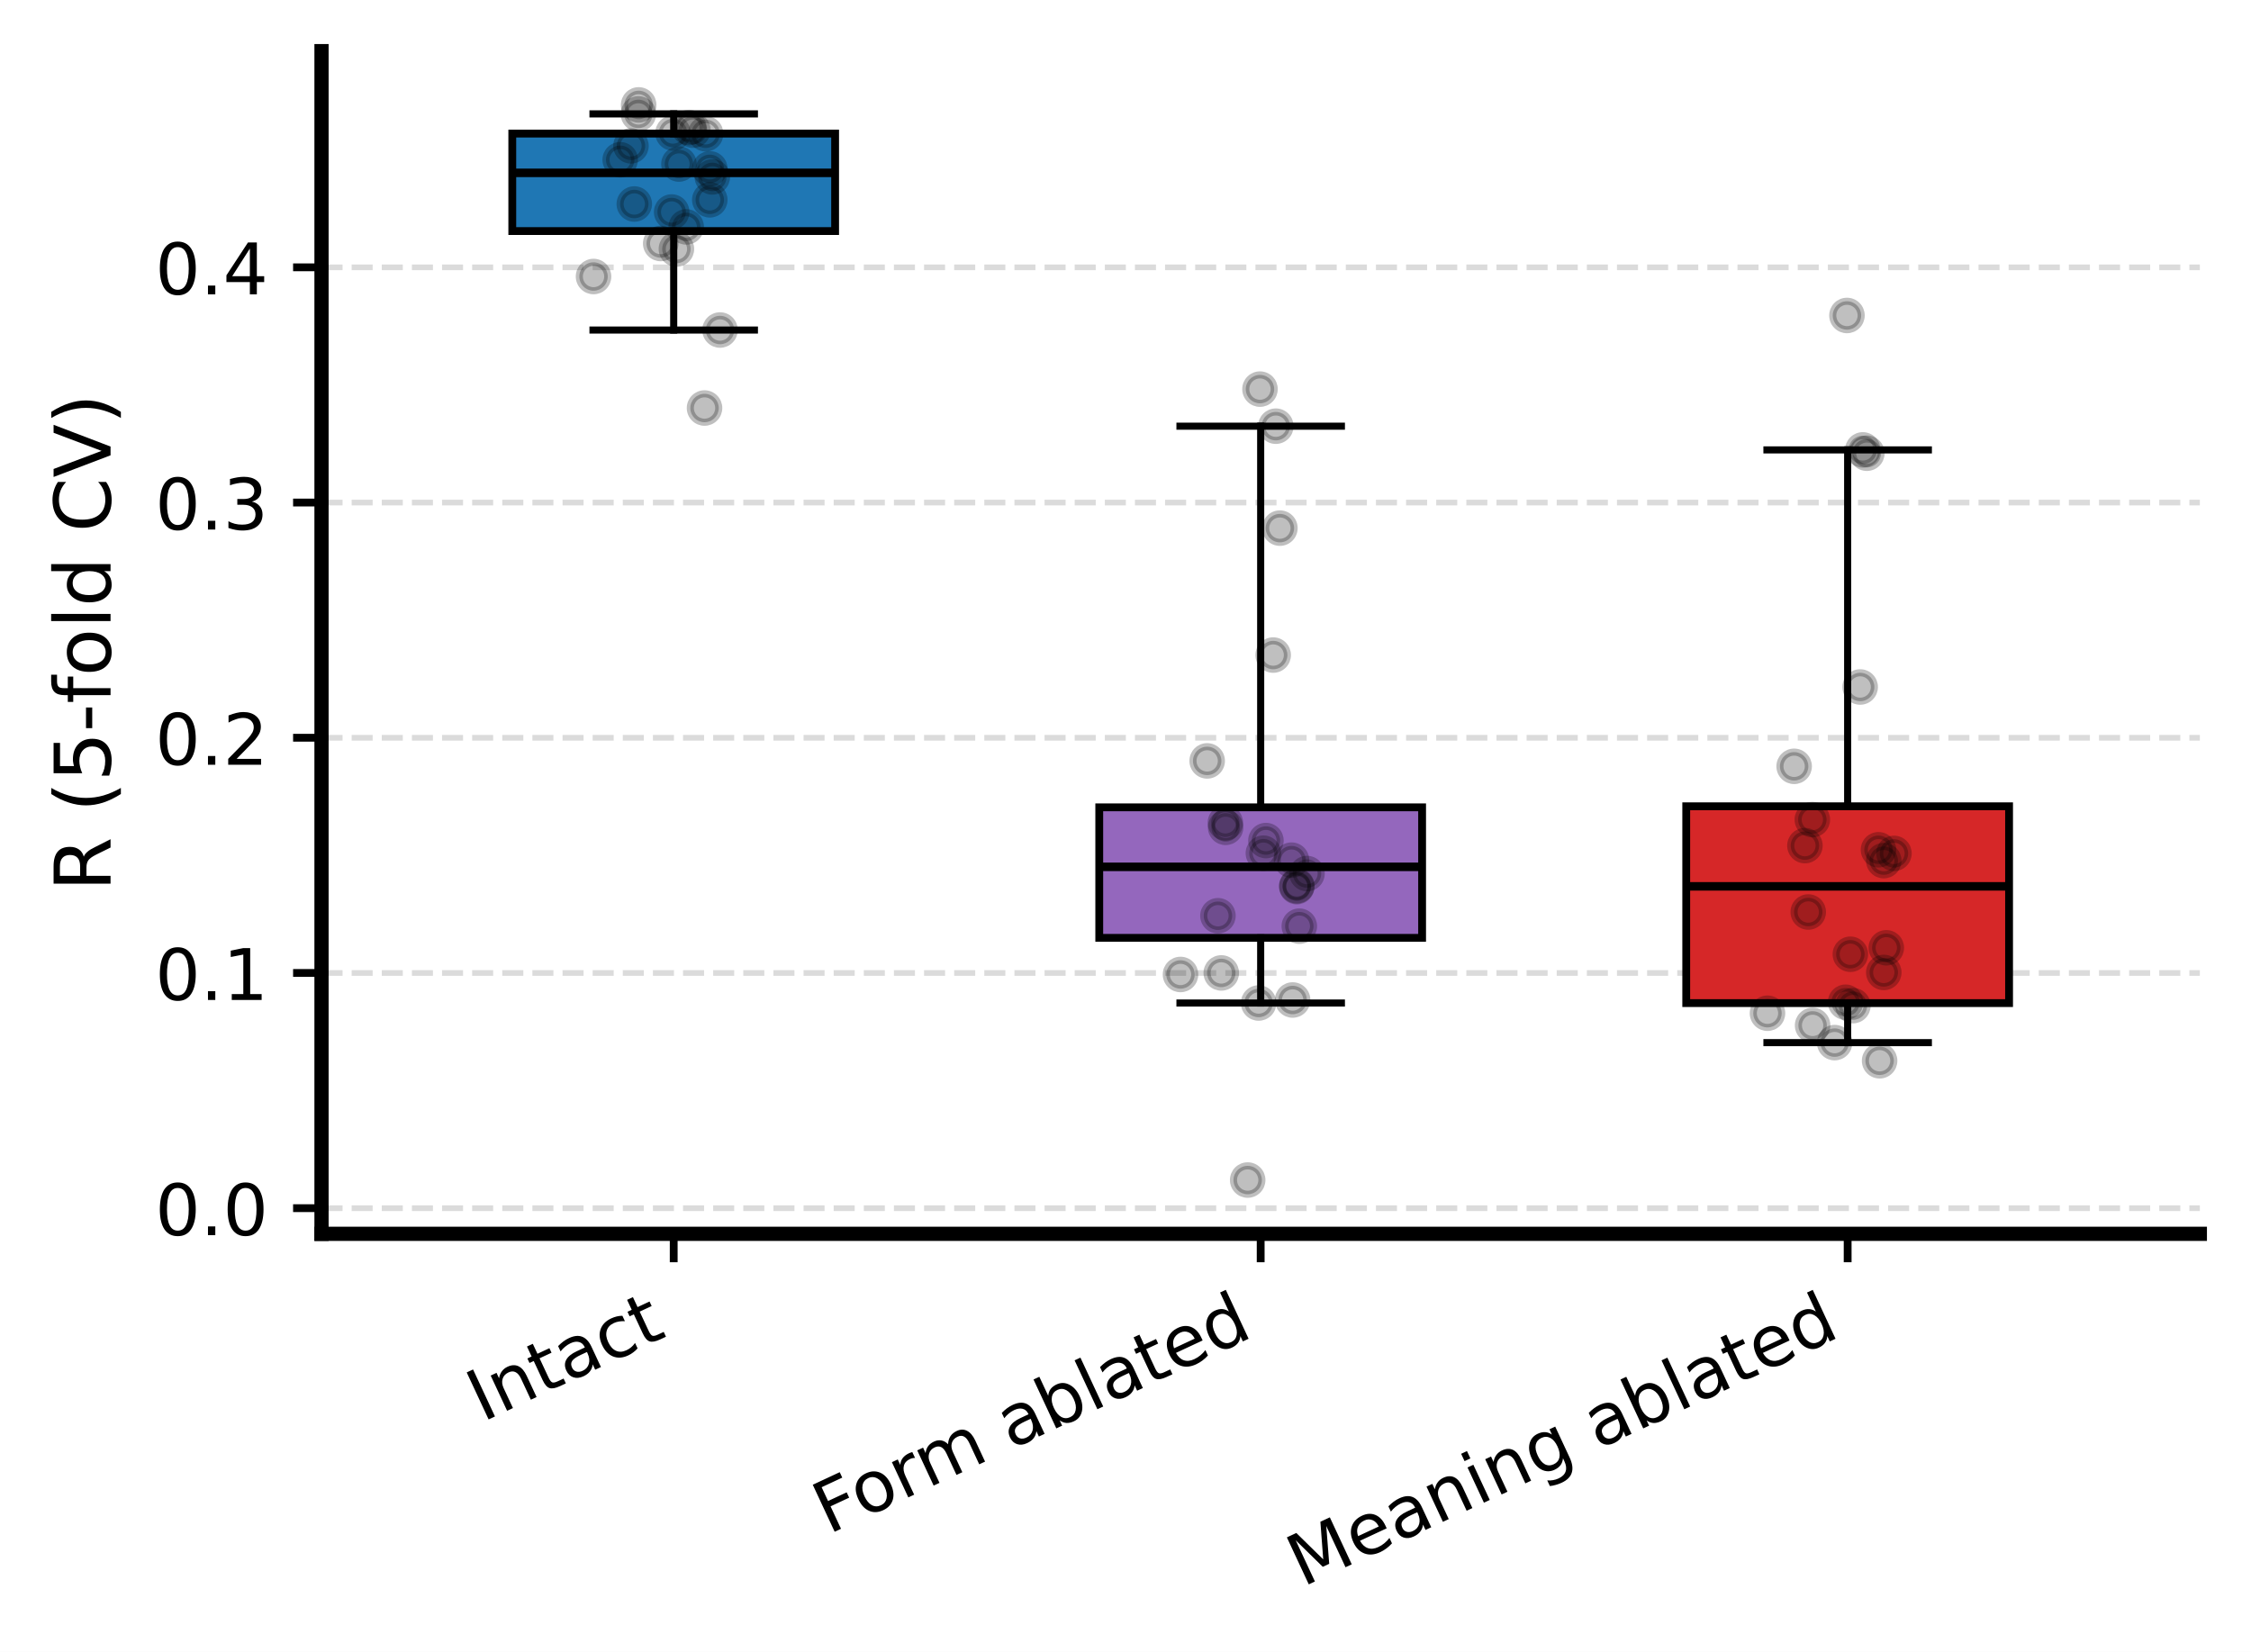
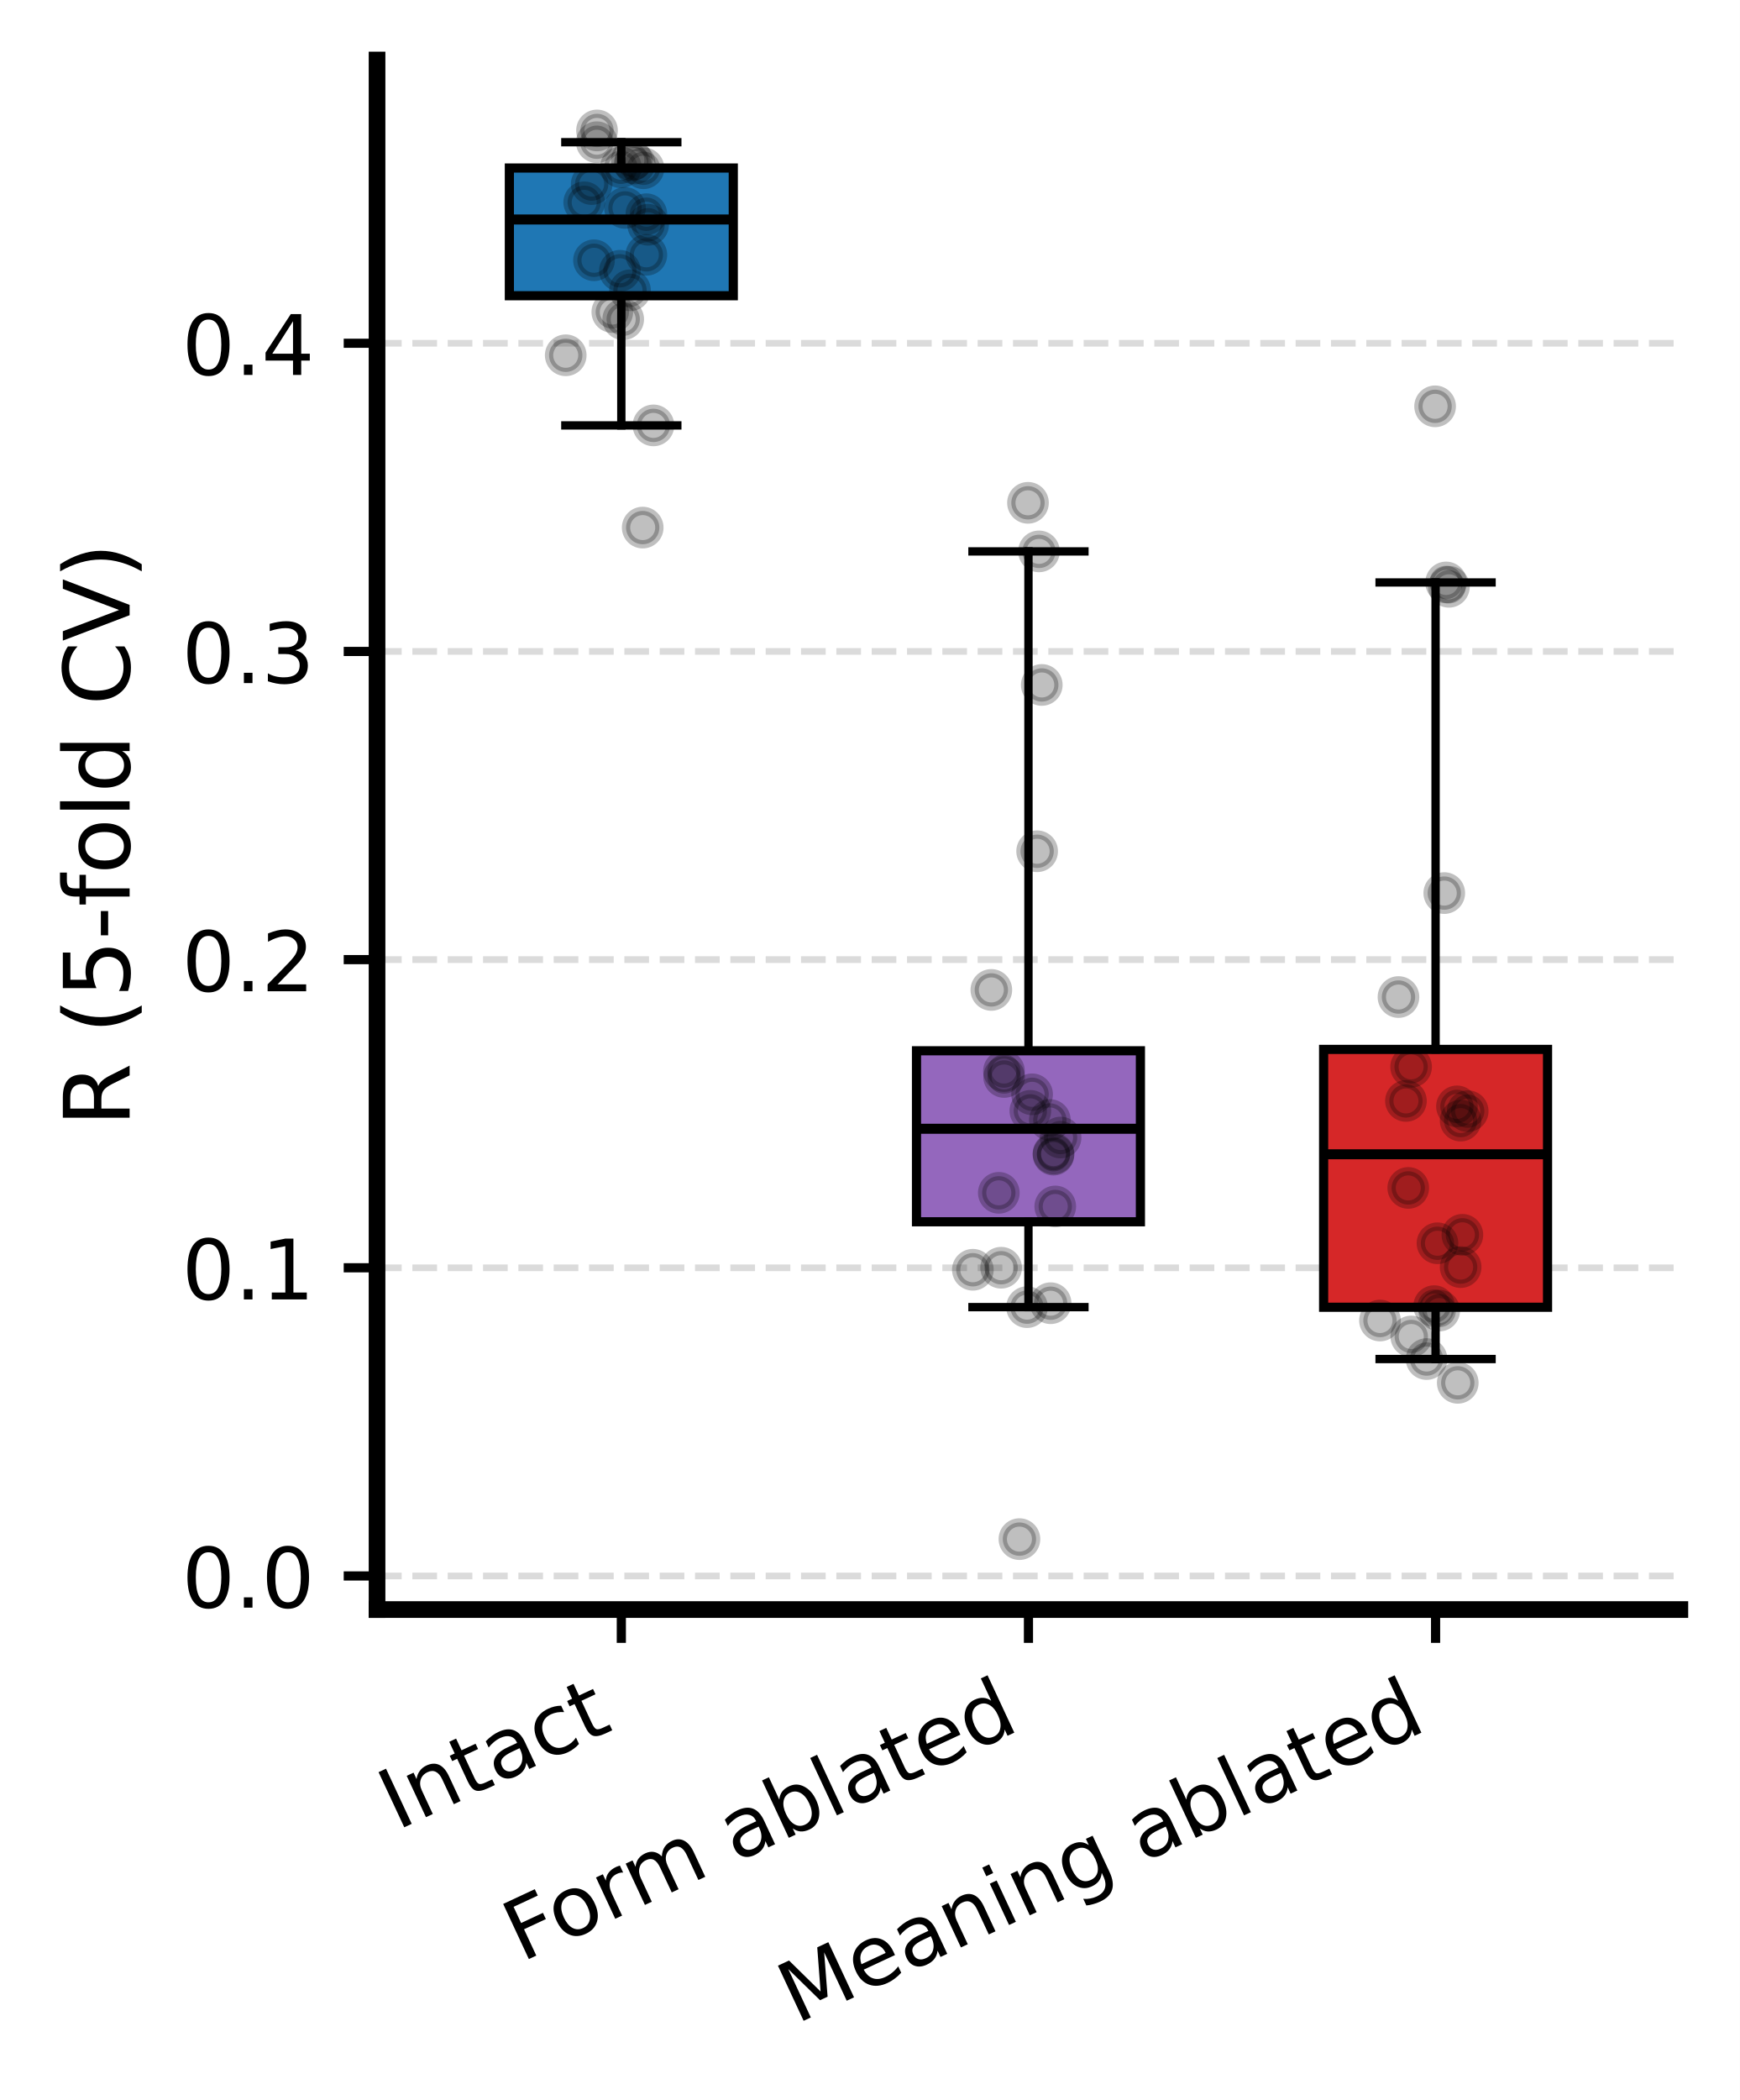
- <svg xmlns="http://www.w3.org/2000/svg" xmlns:xlink="http://www.w3.org/1999/xlink" width="316.799pt" height="232.51pt" viewBox="0 0 316.799 232.51" version="1.1">
+ <svg xmlns="http://www.w3.org/2000/svg" xmlns:xlink="http://www.w3.org/1999/xlink" width="208.799pt" height="251.95pt" viewBox="0 0 208.799 251.95" version="1.1">
  <defs>
    <style type="text/css">*{stroke-linejoin: round; stroke-linecap: butt}</style>
  </defs>
  <g id="figure_1">
    <g id="patch_1">
-       <path d="M 0 232.51  L 316.799 232.51  L 316.799 0  L 0 0  z " style="fill: #ffffff" />
+       <path d="M 0 251.95  L 208.799 251.95  L 208.799 0  L 0 0  z " style="fill: #ffffff" />
    </g>
    <g id="axes_1">
      <g id="patch_2">
-         <path d="M 45.249 173.668  L 309.599 173.668  L 309.599 7.2  L 45.249 7.2  z " style="fill: #ffffff" />
+         <path d="M 45.249 193.108  L 201.599 193.108  L 201.599 7.2  L 45.249 7.2  z " style="fill: #ffffff" />
      </g>
      <g id="matplotlib.axis_1">
        <g id="xtick_1">
          <g id="line2d_1">
            <defs>
-               <path id="m1a2255ac73" d="M 0 0  L 0 4  " style="stroke: #000000; stroke-width: 1.1" />
+               <path id="m54597ef4ac" d="M 0 0  L 0 4  " style="stroke: #000000; stroke-width: 1.1" />
            </defs>
            <g>
-               <use xlink:href="#m1a2255ac73" x="94.815" y="173.668" style="stroke: #000000; stroke-width: 1.1" />
+               <use xlink:href="#m54597ef4ac" x="74.565" y="193.108" style="stroke: #000000; stroke-width: 1.1" />
            </g>
          </g>
          <g id="text_1">
-             <text style="font-size: 10px; font-family: 'DejaVu Sans'" transform="translate(67.87518 200.2068) rotate(-25)">Intact</text>
+             <text style="font-size: 10px; font-family: 'DejaVu Sans'" transform="translate(47.62518 219.6468) rotate(-25)">Intact</text>
          </g>
        </g>
        <g id="xtick_2">
          <g id="line2d_2">
            <g>
-               <use xlink:href="#m1a2255ac73" x="177.424" y="173.668" style="stroke: #000000; stroke-width: 1.1" />
+               <use xlink:href="#m54597ef4ac" x="123.424" y="193.108" style="stroke: #000000; stroke-width: 1.1" />
            </g>
          </g>
          <g id="text_2">
-             <text style="font-size: 10px; font-family: 'DejaVu Sans'" transform="translate(116.5773 216.018) rotate(-25)">Form ablated</text>
+             <text style="font-size: 10px; font-family: 'DejaVu Sans'" transform="translate(62.57731 235.458) rotate(-25)">Form ablated</text>
          </g>
        </g>
        <g id="xtick_3">
          <g id="line2d_3">
            <g>
-               <use xlink:href="#m1a2255ac73" x="260.033" y="173.668" style="stroke: #000000; stroke-width: 1.1" />
+               <use xlink:href="#m54597ef4ac" x="172.283" y="193.108" style="stroke: #000000; stroke-width: 1.1" />
            </g>
          </g>
          <g id="text_3">
-             <text style="font-size: 10px; font-family: 'DejaVu Sans'" transform="translate(183.3022 223.4251) rotate(-25)">Meaning ablated</text>
+             <text style="font-size: 10px; font-family: 'DejaVu Sans'" transform="translate(95.55223 242.8651) rotate(-25)">Meaning ablated</text>
          </g>
        </g>
      </g>
      <g id="matplotlib.axis_2">
        <g id="ytick_1">
          <g id="line2d_4">
-             <path d="M 45.249 170.06  L 309.599 170.06  " clip-path="url(#p464b629ca5)" style="fill: none; stroke-dasharray: 2.96,1.28; stroke-dashoffset: 0; stroke: #b0b0b0; stroke-opacity: 0.45; stroke-width: 0.8" />
+             <path d="M 45.249 189.079  L 201.599 189.079  " clip-path="url(#pd3a6dc0177)" style="fill: none; stroke-dasharray: 2.96,1.28; stroke-dashoffset: 0; stroke: #b0b0b0; stroke-opacity: 0.45; stroke-width: 0.8" />
          </g>
          <g id="line2d_5">
            <defs>
-               <path id="m5b3777f756" d="M 0 0  L -4 0  " style="stroke: #000000; stroke-width: 1.1" />
+               <path id="mdc650d0b3e" d="M 0 0  L -4 0  " style="stroke: #000000; stroke-width: 1.1" />
            </defs>
            <g>
-               <use xlink:href="#m5b3777f756" x="45.249" y="170.06" style="stroke: #000000; stroke-width: 1.1" />
+               <use xlink:href="#mdc650d0b3e" x="45.249" y="189.079" style="stroke: #000000; stroke-width: 1.1" />
            </g>
          </g>
          <g id="text_4">
-             <text style="font-size: 10px; font-family: 'DejaVu Sans'; text-anchor: end" x="37.749" y="173.859" transform="rotate(-0 37.74906 173.8593)">0.0</text>
+             <text style="font-size: 10px; font-family: 'DejaVu Sans'; text-anchor: end" x="37.749" y="192.878" transform="rotate(-0 37.74906 192.8779)">0.0</text>
          </g>
        </g>
        <g id="ytick_2">
          <g id="line2d_6">
-             <path d="M 45.249 136.952  L 309.599 136.952  " clip-path="url(#p464b629ca5)" style="fill: none; stroke-dasharray: 2.96,1.28; stroke-dashoffset: 0; stroke: #b0b0b0; stroke-opacity: 0.45; stroke-width: 0.8" />
+             <path d="M 45.249 152.105  L 201.599 152.105  " clip-path="url(#pd3a6dc0177)" style="fill: none; stroke-dasharray: 2.96,1.28; stroke-dashoffset: 0; stroke: #b0b0b0; stroke-opacity: 0.45; stroke-width: 0.8" />
          </g>
          <g id="line2d_7">
            <g>
-               <use xlink:href="#m5b3777f756" x="45.249" y="136.952" style="stroke: #000000; stroke-width: 1.1" />
+               <use xlink:href="#mdc650d0b3e" x="45.249" y="152.105" style="stroke: #000000; stroke-width: 1.1" />
            </g>
          </g>
          <g id="text_5">
-             <text style="font-size: 10px; font-family: 'DejaVu Sans'; text-anchor: end" x="37.749" y="140.751" transform="rotate(-0 37.74906 140.7515)">0.1</text>
+             <text style="font-size: 10px; font-family: 'DejaVu Sans'; text-anchor: end" x="37.749" y="155.904" transform="rotate(-0 37.74906 155.9039)">0.1</text>
          </g>
        </g>
        <g id="ytick_3">
          <g id="line2d_8">
-             <path d="M 45.249 103.845  L 309.599 103.845  " clip-path="url(#p464b629ca5)" style="fill: none; stroke-dasharray: 2.96,1.28; stroke-dashoffset: 0; stroke: #b0b0b0; stroke-opacity: 0.45; stroke-width: 0.8" />
+             <path d="M 45.249 115.131  L 201.599 115.131  " clip-path="url(#pd3a6dc0177)" style="fill: none; stroke-dasharray: 2.96,1.28; stroke-dashoffset: 0; stroke: #b0b0b0; stroke-opacity: 0.45; stroke-width: 0.8" />
          </g>
          <g id="line2d_9">
            <g>
-               <use xlink:href="#m5b3777f756" x="45.249" y="103.845" style="stroke: #000000; stroke-width: 1.1" />
+               <use xlink:href="#mdc650d0b3e" x="45.249" y="115.131" style="stroke: #000000; stroke-width: 1.1" />
            </g>
          </g>
          <g id="text_6">
-             <text style="font-size: 10px; font-family: 'DejaVu Sans'; text-anchor: end" x="37.749" y="107.644" transform="rotate(-0 37.74906 107.6437)">0.2</text>
+             <text style="font-size: 10px; font-family: 'DejaVu Sans'; text-anchor: end" x="37.749" y="118.93" transform="rotate(-0 37.74906 118.9298)">0.2</text>
          </g>
        </g>
        <g id="ytick_4">
          <g id="line2d_10">
-             <path d="M 45.249 70.737  L 309.599 70.737  " clip-path="url(#p464b629ca5)" style="fill: none; stroke-dasharray: 2.96,1.28; stroke-dashoffset: 0; stroke: #b0b0b0; stroke-opacity: 0.45; stroke-width: 0.8" />
+             <path d="M 45.249 78.157  L 201.599 78.157  " clip-path="url(#pd3a6dc0177)" style="fill: none; stroke-dasharray: 2.96,1.28; stroke-dashoffset: 0; stroke: #b0b0b0; stroke-opacity: 0.45; stroke-width: 0.8" />
          </g>
          <g id="line2d_11">
            <g>
-               <use xlink:href="#m5b3777f756" x="45.249" y="70.737" style="stroke: #000000; stroke-width: 1.1" />
+               <use xlink:href="#mdc650d0b3e" x="45.249" y="78.157" style="stroke: #000000; stroke-width: 1.1" />
            </g>
          </g>
          <g id="text_7">
-             <text style="font-size: 10px; font-family: 'DejaVu Sans'; text-anchor: end" x="37.749" y="74.536" transform="rotate(-0 37.74906 74.53596)">0.3</text>
+             <text style="font-size: 10px; font-family: 'DejaVu Sans'; text-anchor: end" x="37.749" y="81.956" transform="rotate(-0 37.74906 81.95573)">0.3</text>
          </g>
        </g>
        <g id="ytick_5">
          <g id="line2d_12">
-             <path d="M 45.249 37.629  L 309.599 37.629  " clip-path="url(#p464b629ca5)" style="fill: none; stroke-dasharray: 2.96,1.28; stroke-dashoffset: 0; stroke: #b0b0b0; stroke-opacity: 0.45; stroke-width: 0.8" />
+             <path d="M 45.249 41.182  L 201.599 41.182  " clip-path="url(#pd3a6dc0177)" style="fill: none; stroke-dasharray: 2.96,1.28; stroke-dashoffset: 0; stroke: #b0b0b0; stroke-opacity: 0.45; stroke-width: 0.8" />
          </g>
          <g id="line2d_13">
            <g>
-               <use xlink:href="#m5b3777f756" x="45.249" y="37.629" style="stroke: #000000; stroke-width: 1.1" />
+               <use xlink:href="#mdc650d0b3e" x="45.249" y="41.182" style="stroke: #000000; stroke-width: 1.1" />
            </g>
          </g>
          <g id="text_8">
-             <text style="font-size: 10px; font-family: 'DejaVu Sans'; text-anchor: end" x="37.749" y="41.428" transform="rotate(-0 37.74906 41.42819)">0.4</text>
+             <text style="font-size: 10px; font-family: 'DejaVu Sans'; text-anchor: end" x="37.749" y="44.982" transform="rotate(-0 37.74906 44.98166)">0.4</text>
          </g>
        </g>
        <g id="text_9">
-           <text style="font-size: 11px; font-family: 'DejaVu Sans'; text-anchor: middle" x="15.558" y="90.434" transform="rotate(-90 15.55828 90.43402)">R (5-fold CV)</text>
+           <text style="font-size: 11px; font-family: 'DejaVu Sans'; text-anchor: middle" x="15.558" y="100.154" transform="rotate(-90 15.55828 100.154)">R (5-fold CV)</text>
        </g>
      </g>
      <g id="patch_3">
-         <path d="M 72.097 32.524  L 117.532 32.524  L 117.532 18.803  L 72.097 18.803  L 72.097 32.524  z " clip-path="url(#p464b629ca5)" style="fill: #1f77b4; stroke: #000000; stroke-width: 1.1; stroke-linejoin: miter" />
+         <path d="M 61.128 35.481  L 88.001 35.481  L 88.001 20.158  L 61.128 20.158  L 61.128 35.481  z " clip-path="url(#pd3a6dc0177)" style="fill: #1f77b4; stroke: #000000; stroke-width: 1.1; stroke-linejoin: miter" />
      </g>
      <g id="line2d_14">
-         <path d="M 94.815 32.524  L 94.815 46.453  " clip-path="url(#p464b629ca5)" style="fill: none; stroke: #000000; stroke-linecap: square" />
+         <path d="M 74.565 35.481  L 74.565 51.037  " clip-path="url(#pd3a6dc0177)" style="fill: none; stroke: #000000; stroke-linecap: square" />
      </g>
      <g id="line2d_15">
-         <path d="M 94.815 18.803  L 94.815 16.031  " clip-path="url(#p464b629ca5)" style="fill: none; stroke: #000000; stroke-linecap: square" />
+         <path d="M 74.565 20.158  L 74.565 17.063  " clip-path="url(#pd3a6dc0177)" style="fill: none; stroke: #000000; stroke-linecap: square" />
      </g>
      <g id="line2d_16">
-         <path d="M 83.456 46.453  L 106.173 46.453  " clip-path="url(#p464b629ca5)" style="fill: none; stroke: #000000; stroke-linecap: square" />
+         <path d="M 67.847 51.037  L 81.283 51.037  " clip-path="url(#pd3a6dc0177)" style="fill: none; stroke: #000000; stroke-linecap: square" />
      </g>
      <g id="line2d_17">
-         <path d="M 83.456 16.031  L 106.173 16.031  " clip-path="url(#p464b629ca5)" style="fill: none; stroke: #000000; stroke-linecap: square" />
+         <path d="M 67.847 17.063  L 81.283 17.063  " clip-path="url(#pd3a6dc0177)" style="fill: none; stroke: #000000; stroke-linecap: square" />
      </g>
      <g id="patch_4">
-         <path d="M 154.706 132.01  L 200.142 132.01  L 200.142 113.638  L 154.706 113.638  L 154.706 132.01  z " clip-path="url(#p464b629ca5)" style="fill: #9467bd; stroke: #000000; stroke-width: 1.1; stroke-linejoin: miter" />
+         <path d="M 109.988 146.585  L 136.86 146.585  L 136.86 126.067  L 109.988 126.067  L 109.988 146.585  z " clip-path="url(#pd3a6dc0177)" style="fill: #9467bd; stroke: #000000; stroke-width: 1.1; stroke-linejoin: miter" />
      </g>
      <g id="line2d_18">
-         <path d="M 177.424 132.01  L 177.424 141.18  " clip-path="url(#p464b629ca5)" style="fill: none; stroke: #000000; stroke-linecap: square" />
+         <path d="M 123.424 146.585  L 123.424 156.826  " clip-path="url(#pd3a6dc0177)" style="fill: none; stroke: #000000; stroke-linecap: square" />
      </g>
      <g id="line2d_19">
-         <path d="M 177.424 113.638  L 177.424 59.988  " clip-path="url(#p464b629ca5)" style="fill: none; stroke: #000000; stroke-linecap: square" />
+         <path d="M 123.424 126.067  L 123.424 66.153  " clip-path="url(#pd3a6dc0177)" style="fill: none; stroke: #000000; stroke-linecap: square" />
      </g>
      <g id="line2d_20">
-         <path d="M 166.065 141.18  L 188.783 141.18  " clip-path="url(#p464b629ca5)" style="fill: none; stroke: #000000; stroke-linecap: square" />
+         <path d="M 116.706 156.826  L 130.142 156.826  " clip-path="url(#pd3a6dc0177)" style="fill: none; stroke: #000000; stroke-linecap: square" />
      </g>
      <g id="line2d_21">
-         <path d="M 166.065 59.988  L 188.783 59.988  " clip-path="url(#p464b629ca5)" style="fill: none; stroke: #000000; stroke-linecap: square" />
+         <path d="M 116.706 66.153  L 130.142 66.153  " clip-path="url(#pd3a6dc0177)" style="fill: none; stroke: #000000; stroke-linecap: square" />
      </g>
      <g id="patch_5">
-         <path d="M 237.316 141.192  L 282.751 141.192  L 282.751 113.49  L 237.316 113.49  L 237.316 141.192  z " clip-path="url(#p464b629ca5)" style="fill: #d62728; stroke: #000000; stroke-width: 1.1; stroke-linejoin: miter" />
+         <path d="M 158.847 156.839  L 185.72 156.839  L 185.72 125.902  L 158.847 125.902  L 158.847 156.839  z " clip-path="url(#pd3a6dc0177)" style="fill: #d62728; stroke: #000000; stroke-width: 1.1; stroke-linejoin: miter" />
      </g>
      <g id="line2d_22">
-         <path d="M 260.033 141.192  L 260.033 146.757  " clip-path="url(#p464b629ca5)" style="fill: none; stroke: #000000; stroke-linecap: square" />
+         <path d="M 172.283 156.839  L 172.283 163.054  " clip-path="url(#pd3a6dc0177)" style="fill: none; stroke: #000000; stroke-linecap: square" />
      </g>
      <g id="line2d_23">
-         <path d="M 260.033 113.49  L 260.033 63.327  " clip-path="url(#p464b629ca5)" style="fill: none; stroke: #000000; stroke-linecap: square" />
+         <path d="M 172.283 125.902  L 172.283 69.881  " clip-path="url(#pd3a6dc0177)" style="fill: none; stroke: #000000; stroke-linecap: square" />
      </g>
      <g id="line2d_24">
-         <path d="M 248.675 146.757  L 271.392 146.757  " clip-path="url(#p464b629ca5)" style="fill: none; stroke: #000000; stroke-linecap: square" />
+         <path d="M 165.565 163.054  L 179.002 163.054  " clip-path="url(#pd3a6dc0177)" style="fill: none; stroke: #000000; stroke-linecap: square" />
      </g>
      <g id="line2d_25">
-         <path d="M 248.675 63.327  L 271.392 63.327  " clip-path="url(#p464b629ca5)" style="fill: none; stroke: #000000; stroke-linecap: square" />
+         <path d="M 165.565 69.881  L 179.002 69.881  " clip-path="url(#pd3a6dc0177)" style="fill: none; stroke: #000000; stroke-linecap: square" />
      </g>
      <g id="line2d_26">
-         <path d="M 72.097 24.333  L 117.532 24.333  " clip-path="url(#p464b629ca5)" style="fill: none; stroke: #000000; stroke-width: 1.2" />
+         <path d="M 61.128 26.334  L 88.001 26.334  " clip-path="url(#pd3a6dc0177)" style="fill: none; stroke: #000000; stroke-width: 1.2" />
      </g>
      <g id="line2d_27">
-         <path d="M 154.706 122.016  L 200.142 122.016  " clip-path="url(#p464b629ca5)" style="fill: none; stroke: #000000; stroke-width: 1.2" />
+         <path d="M 109.988 135.424  L 136.86 135.424  " clip-path="url(#pd3a6dc0177)" style="fill: none; stroke: #000000; stroke-width: 1.2" />
      </g>
      <g id="line2d_28">
-         <path d="M 237.316 124.756  L 282.751 124.756  " clip-path="url(#p464b629ca5)" style="fill: none; stroke: #000000; stroke-width: 1.2" />
+         <path d="M 158.847 138.484  L 185.72 138.484  " clip-path="url(#pd3a6dc0177)" style="fill: none; stroke: #000000; stroke-width: 1.2" />
      </g>
      <g id="patch_6">
-         <path d="M 45.249 173.668  L 45.249 7.2  " style="fill: none; stroke: #000000; stroke-width: 2; stroke-linejoin: miter; stroke-linecap: square" />
+         <path d="M 45.249 193.108  L 45.249 7.2  " style="fill: none; stroke: #000000; stroke-width: 2; stroke-linejoin: miter; stroke-linecap: square" />
      </g>
      <g id="patch_7">
-         <path d="M 45.249 173.668  L 309.599 173.668  " style="fill: none; stroke: #000000; stroke-width: 2; stroke-linejoin: miter; stroke-linecap: square" />
+         <path d="M 45.249 193.108  L 201.599 193.108  " style="fill: none; stroke: #000000; stroke-width: 2; stroke-linejoin: miter; stroke-linecap: square" />
      </g>
      <g id="PathCollection_1">
        <defs>
-           <path id="mca094b27a2" d="M 0 2  C 0.53 2 1.039 1.789 1.414 1.414  C 1.789 1.039 2 0.53 2 0  C 2 -0.53 1.789 -1.039 1.414 -1.414  C 1.039 -1.789 0.53 -2 0 -2  C -0.53 -2 -1.039 -1.789 -1.414 -1.414  C -1.789 -1.039 -2 -0.53 -2 0  C -2 0.53 -1.789 1.039 -1.414 1.414  C -1.039 1.789 -0.53 2 0 2  z " style="stroke: #000000; stroke-opacity: 0.25" />
+           <path id="m0072847f78" d="M 0 2  C 0.53 2 1.039 1.789 1.414 1.414  C 1.789 1.039 2 0.53 2 0  C 2 -0.53 1.789 -1.039 1.414 -1.414  C 1.039 -1.789 0.53 -2 0 -2  C -0.53 -2 -1.039 -1.789 -1.414 -1.414  C -1.789 -1.039 -2 -0.53 -2 0  C -2 0.53 -1.789 1.039 -1.414 1.414  C -1.039 1.789 -0.53 2 0 2  z " style="stroke: #000000; stroke-opacity: 0.25" />
        </defs>
-         <g clip-path="url(#p464b629ca5)">
-           <use xlink:href="#mca094b27a2" x="96.577" y="31.94" style="fill-opacity: 0.25; stroke: #000000; stroke-opacity: 0.25" />
-           <use xlink:href="#mca094b27a2" x="88.801" y="20.529" style="fill-opacity: 0.25; stroke: #000000; stroke-opacity: 0.25" />
-           <use xlink:href="#mca094b27a2" x="99.154" y="57.432" style="fill-opacity: 0.25; stroke: #000000; stroke-opacity: 0.25" />
-           <use xlink:href="#mca094b27a2" x="100.254" y="24.901" style="fill-opacity: 0.25; stroke: #000000; stroke-opacity: 0.25" />
-           <use xlink:href="#mca094b27a2" x="83.533" y="38.921" style="fill-opacity: 0.25; stroke: #000000; stroke-opacity: 0.25" />
-           <use xlink:href="#mca094b27a2" x="87.285" y="22.489" style="fill-opacity: 0.25; stroke: #000000; stroke-opacity: 0.25" />
-           <use xlink:href="#mca094b27a2" x="95.554" y="23.089" style="fill-opacity: 0.25; stroke: #000000; stroke-opacity: 0.25" />
-           <use xlink:href="#mca094b27a2" x="92.986" y="34.276" style="fill-opacity: 0.25; stroke: #000000; stroke-opacity: 0.25" />
-           <use xlink:href="#mca094b27a2" x="94.718" y="18.723" style="fill-opacity: 0.25; stroke: #000000; stroke-opacity: 0.25" />
-           <use xlink:href="#mca094b27a2" x="89.882" y="14.767" style="fill-opacity: 0.25; stroke: #000000; stroke-opacity: 0.25" />
-           <use xlink:href="#mca094b27a2" x="99.9" y="23.766" style="fill-opacity: 0.25; stroke: #000000; stroke-opacity: 0.25" />
-           <use xlink:href="#mca094b27a2" x="99.312" y="18.829" style="fill-opacity: 0.25; stroke: #000000; stroke-opacity: 0.25" />
-           <use xlink:href="#mca094b27a2" x="95.197" y="35.049" style="fill-opacity: 0.25; stroke: #000000; stroke-opacity: 0.25" />
-           <use xlink:href="#mca094b27a2" x="101.333" y="46.453" style="fill-opacity: 0.25; stroke: #000000; stroke-opacity: 0.25" />
-           <use xlink:href="#mca094b27a2" x="97.518" y="18.324" style="fill-opacity: 0.25; stroke: #000000; stroke-opacity: 0.25" />
-           <use xlink:href="#mca094b27a2" x="89.846" y="16.031" style="fill-opacity: 0.25; stroke: #000000; stroke-opacity: 0.25" />
-           <use xlink:href="#mca094b27a2" x="96.947" y="17.954" style="fill-opacity: 0.25; stroke: #000000; stroke-opacity: 0.25" />
-           <use xlink:href="#mca094b27a2" x="89.27" y="28.714" style="fill-opacity: 0.25; stroke: #000000; stroke-opacity: 0.25" />
-           <use xlink:href="#mca094b27a2" x="99.894" y="28.13" style="fill-opacity: 0.25; stroke: #000000; stroke-opacity: 0.25" />
-           <use xlink:href="#mca094b27a2" x="94.526" y="29.842" style="fill-opacity: 0.25; stroke: #000000; stroke-opacity: 0.25" />
+         <g clip-path="url(#pd3a6dc0177)">
+           <use xlink:href="#m0072847f78" x="75.607" y="34.829" style="fill-opacity: 0.25; stroke: #000000; stroke-opacity: 0.25" />
+           <use xlink:href="#m0072847f78" x="71.008" y="22.085" style="fill-opacity: 0.25; stroke: #000000; stroke-opacity: 0.25" />
+           <use xlink:href="#m0072847f78" x="77.131" y="63.298" style="fill-opacity: 0.25; stroke: #000000; stroke-opacity: 0.25" />
+           <use xlink:href="#m0072847f78" x="77.782" y="26.968" style="fill-opacity: 0.25; stroke: #000000; stroke-opacity: 0.25" />
+           <use xlink:href="#m0072847f78" x="67.892" y="42.625" style="fill-opacity: 0.25; stroke: #000000; stroke-opacity: 0.25" />
+           <use xlink:href="#m0072847f78" x="70.111" y="24.274" style="fill-opacity: 0.25; stroke: #000000; stroke-opacity: 0.25" />
+           <use xlink:href="#m0072847f78" x="75.002" y="24.945" style="fill-opacity: 0.25; stroke: #000000; stroke-opacity: 0.25" />
+           <use xlink:href="#m0072847f78" x="73.483" y="37.438" style="fill-opacity: 0.25; stroke: #000000; stroke-opacity: 0.25" />
+           <use xlink:href="#m0072847f78" x="74.507" y="20.069" style="fill-opacity: 0.25; stroke: #000000; stroke-opacity: 0.25" />
+           <use xlink:href="#m0072847f78" x="71.647" y="15.65" style="fill-opacity: 0.25; stroke: #000000; stroke-opacity: 0.25" />
+           <use xlink:href="#m0072847f78" x="77.572" y="25.7" style="fill-opacity: 0.25; stroke: #000000; stroke-opacity: 0.25" />
+           <use xlink:href="#m0072847f78" x="77.225" y="20.187" style="fill-opacity: 0.25; stroke: #000000; stroke-opacity: 0.25" />
+           <use xlink:href="#m0072847f78" x="74.791" y="38.301" style="fill-opacity: 0.25; stroke: #000000; stroke-opacity: 0.25" />
+           <use xlink:href="#m0072847f78" x="78.42" y="51.037" style="fill-opacity: 0.25; stroke: #000000; stroke-opacity: 0.25" />
+           <use xlink:href="#m0072847f78" x="76.164" y="19.623" style="fill-opacity: 0.25; stroke: #000000; stroke-opacity: 0.25" />
+           <use xlink:href="#m0072847f78" x="71.626" y="17.063" style="fill-opacity: 0.25; stroke: #000000; stroke-opacity: 0.25" />
+           <use xlink:href="#m0072847f78" x="75.826" y="19.21" style="fill-opacity: 0.25; stroke: #000000; stroke-opacity: 0.25" />
+           <use xlink:href="#m0072847f78" x="71.285" y="31.227" style="fill-opacity: 0.25; stroke: #000000; stroke-opacity: 0.25" />
+           <use xlink:href="#m0072847f78" x="77.569" y="30.574" style="fill-opacity: 0.25; stroke: #000000; stroke-opacity: 0.25" />
+           <use xlink:href="#m0072847f78" x="74.394" y="32.487" style="fill-opacity: 0.25; stroke: #000000; stroke-opacity: 0.25" />
        </g>
      </g>
      <g id="PathCollection_2">
-         <g clip-path="url(#p464b629ca5)">
-           <use xlink:href="#mca094b27a2" x="179.186" y="92.205" style="fill-opacity: 0.25; stroke: #000000; stroke-opacity: 0.25" />
-           <use xlink:href="#mca094b27a2" x="171.41" y="128.898" style="fill-opacity: 0.25; stroke: #000000; stroke-opacity: 0.25" />
-           <use xlink:href="#mca094b27a2" x="181.764" y="121.073" style="fill-opacity: 0.25; stroke: #000000; stroke-opacity: 0.25" />
-           <use xlink:href="#mca094b27a2" x="182.863" y="130.364" style="fill-opacity: 0.25; stroke: #000000; stroke-opacity: 0.25" />
-           <use xlink:href="#mca094b27a2" x="166.142" y="137.164" style="fill-opacity: 0.25; stroke: #000000; stroke-opacity: 0.25" />
-           <use xlink:href="#mca094b27a2" x="169.894" y="107.101" style="fill-opacity: 0.25; stroke: #000000; stroke-opacity: 0.25" />
-           <use xlink:href="#mca094b27a2" x="178.163" y="118.316" style="fill-opacity: 0.25; stroke: #000000; stroke-opacity: 0.25" />
-           <use xlink:href="#mca094b27a2" x="175.595" y="166.101" style="fill-opacity: 0.25; stroke: #000000; stroke-opacity: 0.25" />
-           <use xlink:href="#mca094b27a2" x="177.327" y="54.771" style="fill-opacity: 0.25; stroke: #000000; stroke-opacity: 0.25" />
-           <use xlink:href="#mca094b27a2" x="172.491" y="116.455" style="fill-opacity: 0.25; stroke: #000000; stroke-opacity: 0.25" />
-           <use xlink:href="#mca094b27a2" x="182.509" y="124.681" style="fill-opacity: 0.25; stroke: #000000; stroke-opacity: 0.25" />
-           <use xlink:href="#mca094b27a2" x="181.922" y="140.757" style="fill-opacity: 0.25; stroke: #000000; stroke-opacity: 0.25" />
-           <use xlink:href="#mca094b27a2" x="177.806" y="120.094" style="fill-opacity: 0.25; stroke: #000000; stroke-opacity: 0.25" />
-           <use xlink:href="#mca094b27a2" x="183.943" y="122.96" style="fill-opacity: 0.25; stroke: #000000; stroke-opacity: 0.25" />
-           <use xlink:href="#mca094b27a2" x="180.128" y="74.337" style="fill-opacity: 0.25; stroke: #000000; stroke-opacity: 0.25" />
-           <use xlink:href="#mca094b27a2" x="172.455" y="115.816" style="fill-opacity: 0.25; stroke: #000000; stroke-opacity: 0.25" />
-           <use xlink:href="#mca094b27a2" x="179.556" y="59.988" style="fill-opacity: 0.25; stroke: #000000; stroke-opacity: 0.25" />
-           <use xlink:href="#mca094b27a2" x="171.879" y="136.947" style="fill-opacity: 0.25; stroke: #000000; stroke-opacity: 0.25" />
-           <use xlink:href="#mca094b27a2" x="182.504" y="124.799" style="fill-opacity: 0.25; stroke: #000000; stroke-opacity: 0.25" />
-           <use xlink:href="#mca094b27a2" x="177.135" y="141.18" style="fill-opacity: 0.25; stroke: #000000; stroke-opacity: 0.25" />
+         <g clip-path="url(#pd3a6dc0177)">
+           <use xlink:href="#m0072847f78" x="124.466" y="102.132" style="fill-opacity: 0.25; stroke: #000000; stroke-opacity: 0.25" />
+           <use xlink:href="#m0072847f78" x="119.867" y="143.11" style="fill-opacity: 0.25; stroke: #000000; stroke-opacity: 0.25" />
+           <use xlink:href="#m0072847f78" x="125.991" y="134.371" style="fill-opacity: 0.25; stroke: #000000; stroke-opacity: 0.25" />
+           <use xlink:href="#m0072847f78" x="126.641" y="144.747" style="fill-opacity: 0.25; stroke: #000000; stroke-opacity: 0.25" />
+           <use xlink:href="#m0072847f78" x="116.751" y="152.341" style="fill-opacity: 0.25; stroke: #000000; stroke-opacity: 0.25" />
+           <use xlink:href="#m0072847f78" x="118.97" y="118.768" style="fill-opacity: 0.25; stroke: #000000; stroke-opacity: 0.25" />
+           <use xlink:href="#m0072847f78" x="123.861" y="131.292" style="fill-opacity: 0.25; stroke: #000000; stroke-opacity: 0.25" />
+           <use xlink:href="#m0072847f78" x="122.342" y="184.658" style="fill-opacity: 0.25; stroke: #000000; stroke-opacity: 0.25" />
+           <use xlink:href="#m0072847f78" x="123.367" y="60.327" style="fill-opacity: 0.25; stroke: #000000; stroke-opacity: 0.25" />
+           <use xlink:href="#m0072847f78" x="120.507" y="129.213" style="fill-opacity: 0.25; stroke: #000000; stroke-opacity: 0.25" />
+           <use xlink:href="#m0072847f78" x="126.432" y="138.401" style="fill-opacity: 0.25; stroke: #000000; stroke-opacity: 0.25" />
+           <use xlink:href="#m0072847f78" x="126.084" y="156.354" style="fill-opacity: 0.25; stroke: #000000; stroke-opacity: 0.25" />
+           <use xlink:href="#m0072847f78" x="123.65" y="133.277" style="fill-opacity: 0.25; stroke: #000000; stroke-opacity: 0.25" />
+           <use xlink:href="#m0072847f78" x="127.279" y="136.478" style="fill-opacity: 0.25; stroke: #000000; stroke-opacity: 0.25" />
+           <use xlink:href="#m0072847f78" x="125.023" y="82.178" style="fill-opacity: 0.25; stroke: #000000; stroke-opacity: 0.25" />
+           <use xlink:href="#m0072847f78" x="120.485" y="128.501" style="fill-opacity: 0.25; stroke: #000000; stroke-opacity: 0.25" />
+           <use xlink:href="#m0072847f78" x="124.685" y="66.153" style="fill-opacity: 0.25; stroke: #000000; stroke-opacity: 0.25" />
+           <use xlink:href="#m0072847f78" x="120.145" y="152.098" style="fill-opacity: 0.25; stroke: #000000; stroke-opacity: 0.25" />
+           <use xlink:href="#m0072847f78" x="126.428" y="138.532" style="fill-opacity: 0.25; stroke: #000000; stroke-opacity: 0.25" />
+           <use xlink:href="#m0072847f78" x="123.253" y="156.826" style="fill-opacity: 0.25; stroke: #000000; stroke-opacity: 0.25" />
        </g>
      </g>
      <g id="PathCollection_3">
-         <g clip-path="url(#p464b629ca5)">
-           <use xlink:href="#mca094b27a2" x="261.796" y="96.699" style="fill-opacity: 0.25; stroke: #000000; stroke-opacity: 0.25" />
-           <use xlink:href="#mca094b27a2" x="254.02" y="119.027" style="fill-opacity: 0.25; stroke: #000000; stroke-opacity: 0.25" />
-           <use xlink:href="#mca094b27a2" x="264.373" y="119.612" style="fill-opacity: 0.25; stroke: #000000; stroke-opacity: 0.25" />
-           <use xlink:href="#mca094b27a2" x="265.472" y="133.409" style="fill-opacity: 0.25; stroke: #000000; stroke-opacity: 0.25" />
-           <use xlink:href="#mca094b27a2" x="248.751" y="142.618" style="fill-opacity: 0.25; stroke: #000000; stroke-opacity: 0.25" />
-           <use xlink:href="#mca094b27a2" x="252.503" y="107.865" style="fill-opacity: 0.25; stroke: #000000; stroke-opacity: 0.25" />
-           <use xlink:href="#mca094b27a2" x="260.773" y="141.55" style="fill-opacity: 0.25; stroke: #000000; stroke-opacity: 0.25" />
-           <use xlink:href="#mca094b27a2" x="258.205" y="146.757" style="fill-opacity: 0.25; stroke: #000000; stroke-opacity: 0.25" />
-           <use xlink:href="#mca094b27a2" x="259.936" y="44.405" style="fill-opacity: 0.25; stroke: #000000; stroke-opacity: 0.25" />
-           <use xlink:href="#mca094b27a2" x="255.101" y="144.332" style="fill-opacity: 0.25; stroke: #000000; stroke-opacity: 0.25" />
-           <use xlink:href="#mca094b27a2" x="265.119" y="136.879" style="fill-opacity: 0.25; stroke: #000000; stroke-opacity: 0.25" />
-           <use xlink:href="#mca094b27a2" x="264.531" y="149.31" style="fill-opacity: 0.25; stroke: #000000; stroke-opacity: 0.25" />
-           <use xlink:href="#mca094b27a2" x="260.415" y="134.317" style="fill-opacity: 0.25; stroke: #000000; stroke-opacity: 0.25" />
-           <use xlink:href="#mca094b27a2" x="266.552" y="120.123" style="fill-opacity: 0.25; stroke: #000000; stroke-opacity: 0.25" />
-           <use xlink:href="#mca094b27a2" x="262.737" y="63.793" style="fill-opacity: 0.25; stroke: #000000; stroke-opacity: 0.25" />
-           <use xlink:href="#mca094b27a2" x="255.064" y="115.364" style="fill-opacity: 0.25; stroke: #000000; stroke-opacity: 0.25" />
-           <use xlink:href="#mca094b27a2" x="262.166" y="63.327" style="fill-opacity: 0.25; stroke: #000000; stroke-opacity: 0.25" />
-           <use xlink:href="#mca094b27a2" x="254.489" y="128.372" style="fill-opacity: 0.25; stroke: #000000; stroke-opacity: 0.25" />
-           <use xlink:href="#mca094b27a2" x="265.113" y="121.14" style="fill-opacity: 0.25; stroke: #000000; stroke-opacity: 0.25" />
-           <use xlink:href="#mca094b27a2" x="259.745" y="141.072" style="fill-opacity: 0.25; stroke: #000000; stroke-opacity: 0.25" />
+         <g clip-path="url(#pd3a6dc0177)">
+           <use xlink:href="#m0072847f78" x="173.326" y="107.15" style="fill-opacity: 0.25; stroke: #000000; stroke-opacity: 0.25" />
+           <use xlink:href="#m0072847f78" x="168.727" y="132.086" style="fill-opacity: 0.25; stroke: #000000; stroke-opacity: 0.25" />
+           <use xlink:href="#m0072847f78" x="174.85" y="132.739" style="fill-opacity: 0.25; stroke: #000000; stroke-opacity: 0.25" />
+           <use xlink:href="#m0072847f78" x="175.5" y="148.148" style="fill-opacity: 0.25; stroke: #000000; stroke-opacity: 0.25" />
+           <use xlink:href="#m0072847f78" x="165.611" y="158.432" style="fill-opacity: 0.25; stroke: #000000; stroke-opacity: 0.25" />
+           <use xlink:href="#m0072847f78" x="167.83" y="119.621" style="fill-opacity: 0.25; stroke: #000000; stroke-opacity: 0.25" />
+           <use xlink:href="#m0072847f78" x="172.721" y="157.239" style="fill-opacity: 0.25; stroke: #000000; stroke-opacity: 0.25" />
+           <use xlink:href="#m0072847f78" x="171.202" y="163.054" style="fill-opacity: 0.25; stroke: #000000; stroke-opacity: 0.25" />
+           <use xlink:href="#m0072847f78" x="172.226" y="48.749" style="fill-opacity: 0.25; stroke: #000000; stroke-opacity: 0.25" />
+           <use xlink:href="#m0072847f78" x="169.366" y="160.346" style="fill-opacity: 0.25; stroke: #000000; stroke-opacity: 0.25" />
+           <use xlink:href="#m0072847f78" x="175.291" y="152.023" style="fill-opacity: 0.25; stroke: #000000; stroke-opacity: 0.25" />
+           <use xlink:href="#m0072847f78" x="174.944" y="165.906" style="fill-opacity: 0.25; stroke: #000000; stroke-opacity: 0.25" />
+           <use xlink:href="#m0072847f78" x="172.509" y="149.162" style="fill-opacity: 0.25; stroke: #000000; stroke-opacity: 0.25" />
+           <use xlink:href="#m0072847f78" x="176.139" y="133.31" style="fill-opacity: 0.25; stroke: #000000; stroke-opacity: 0.25" />
+           <use xlink:href="#m0072847f78" x="173.882" y="70.402" style="fill-opacity: 0.25; stroke: #000000; stroke-opacity: 0.25" />
+           <use xlink:href="#m0072847f78" x="169.345" y="127.996" style="fill-opacity: 0.25; stroke: #000000; stroke-opacity: 0.25" />
+           <use xlink:href="#m0072847f78" x="173.545" y="69.881" style="fill-opacity: 0.25; stroke: #000000; stroke-opacity: 0.25" />
+           <use xlink:href="#m0072847f78" x="169.004" y="142.523" style="fill-opacity: 0.25; stroke: #000000; stroke-opacity: 0.25" />
+           <use xlink:href="#m0072847f78" x="175.288" y="134.445" style="fill-opacity: 0.25; stroke: #000000; stroke-opacity: 0.25" />
+           <use xlink:href="#m0072847f78" x="172.113" y="156.706" style="fill-opacity: 0.25; stroke: #000000; stroke-opacity: 0.25" />
        </g>
      </g>
    </g>
  </g>
  <defs>
-     <clipPath id="p464b629ca5">
-       <rect x="45.249" y="7.2" width="264.35" height="166.468" />
+     <clipPath id="pd3a6dc0177">
+       <rect x="45.249" y="7.2" width="156.35" height="185.908" />
    </clipPath>
  </defs>
</svg>
